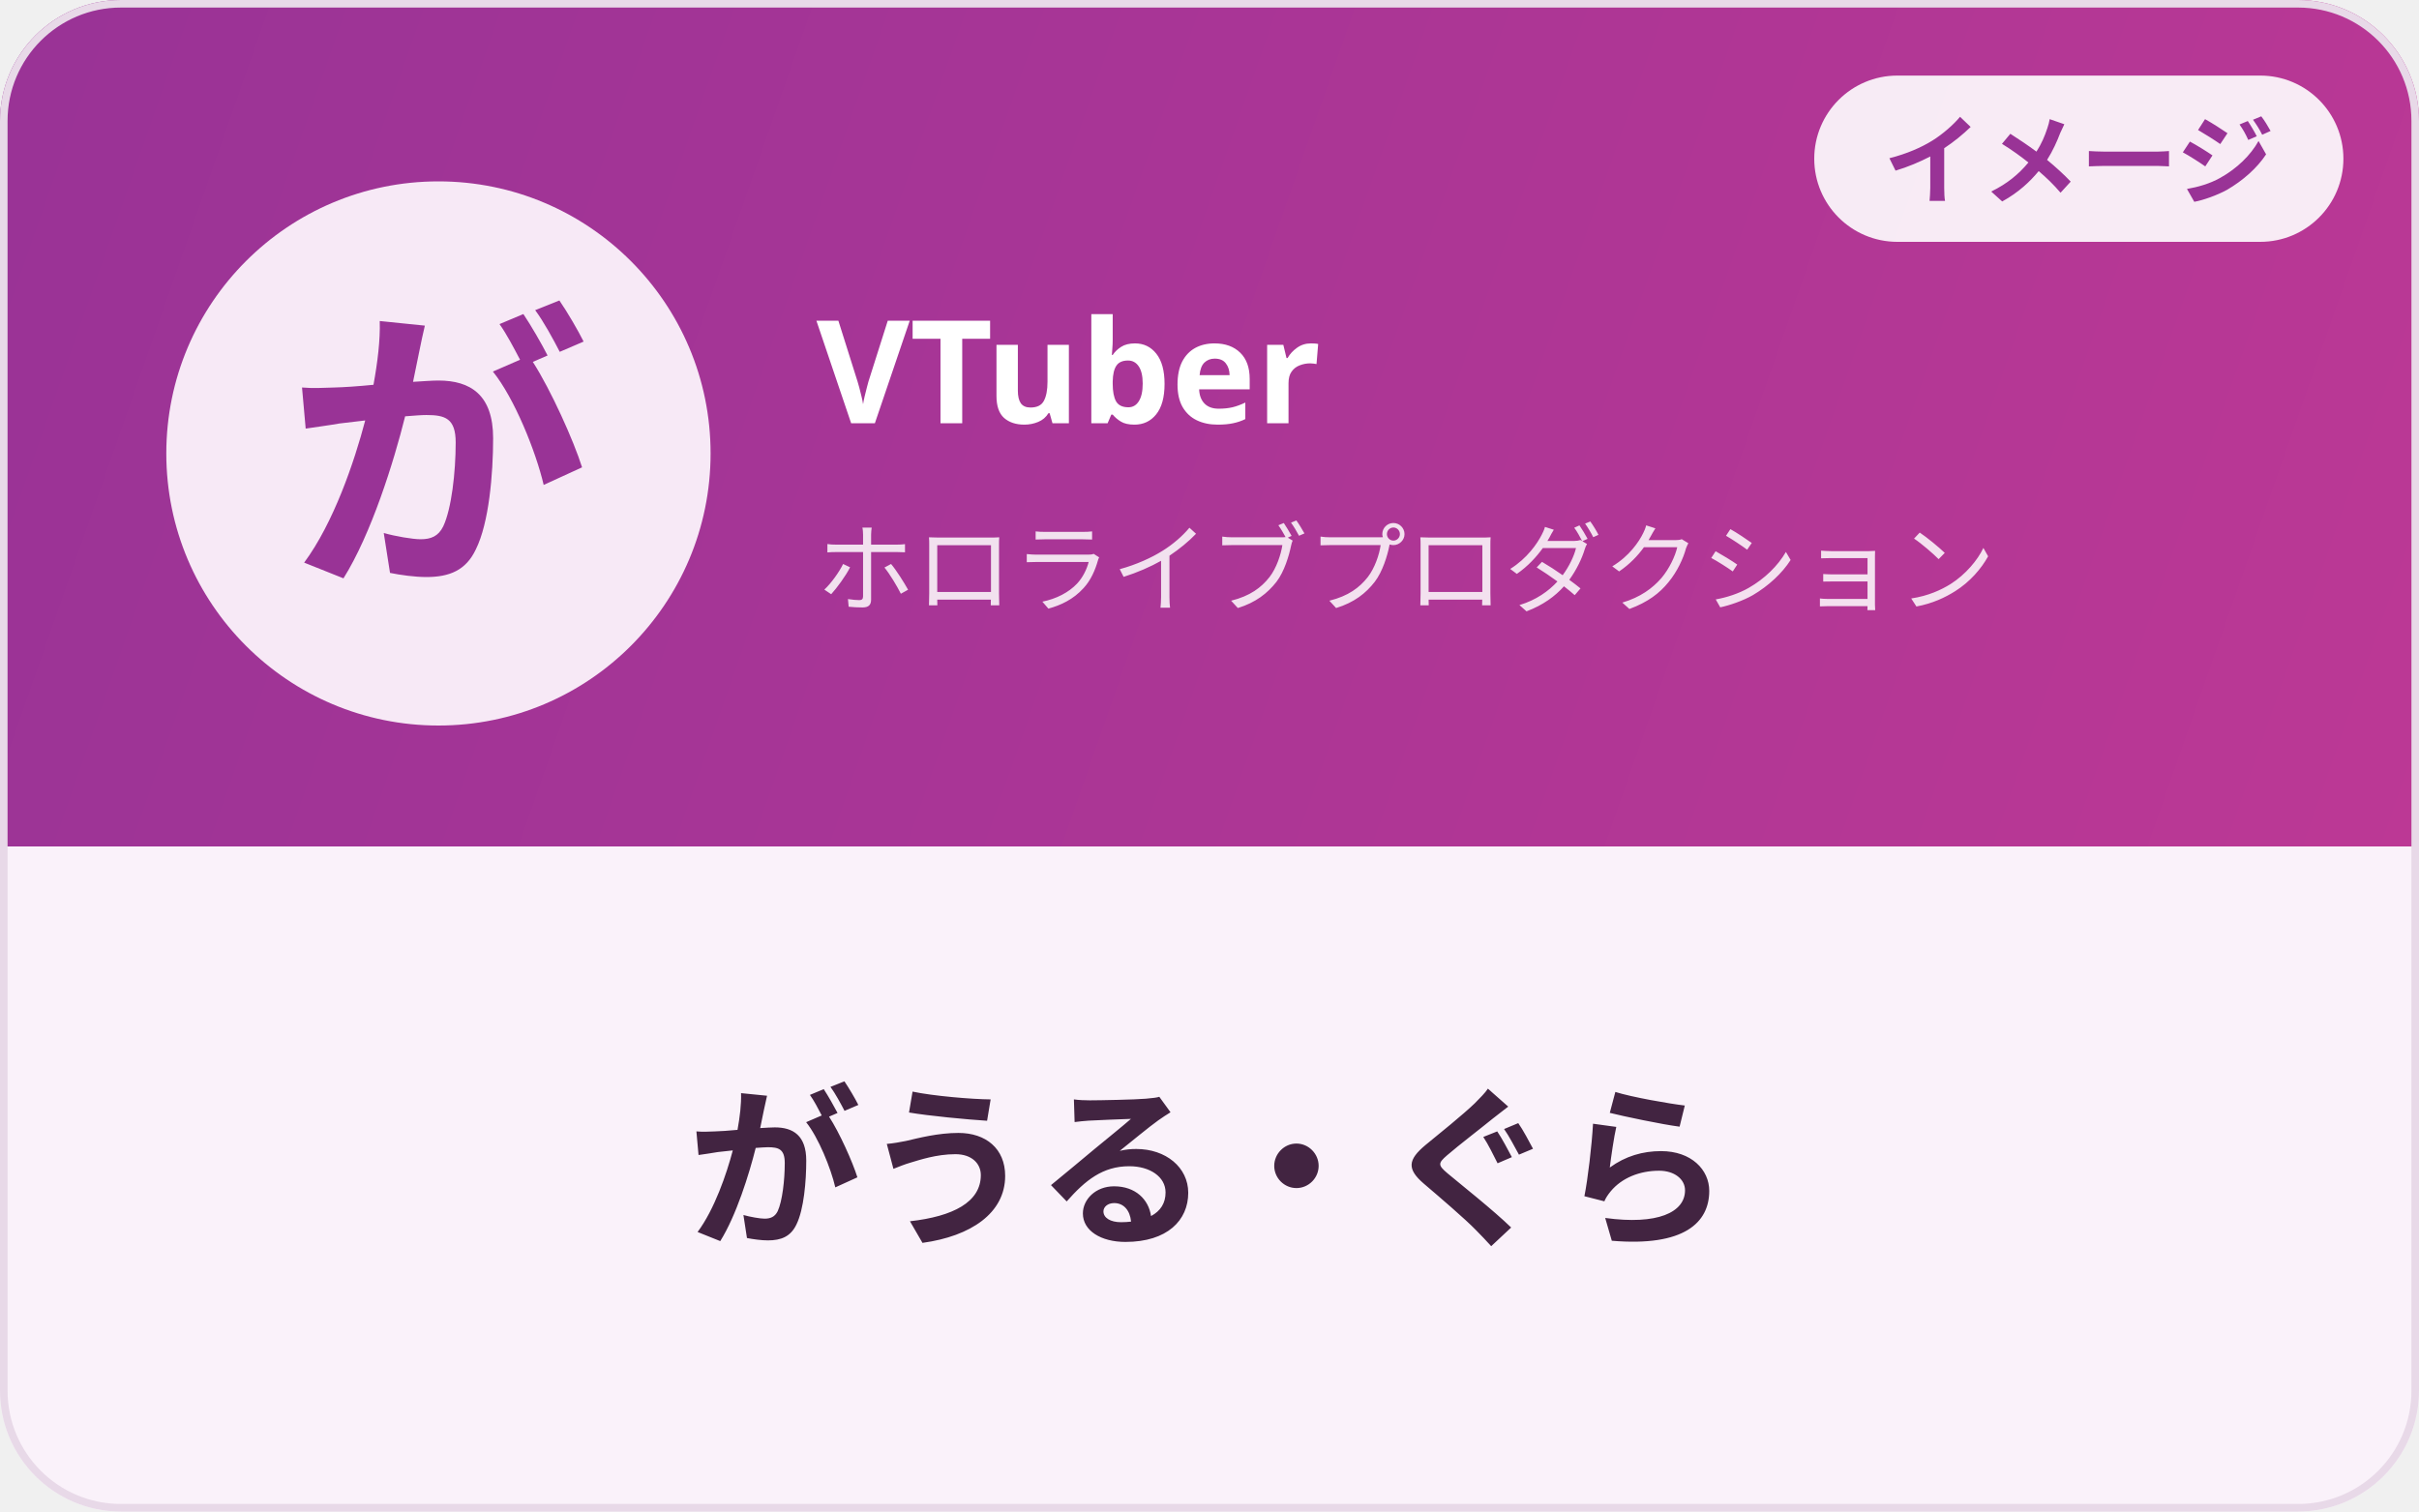
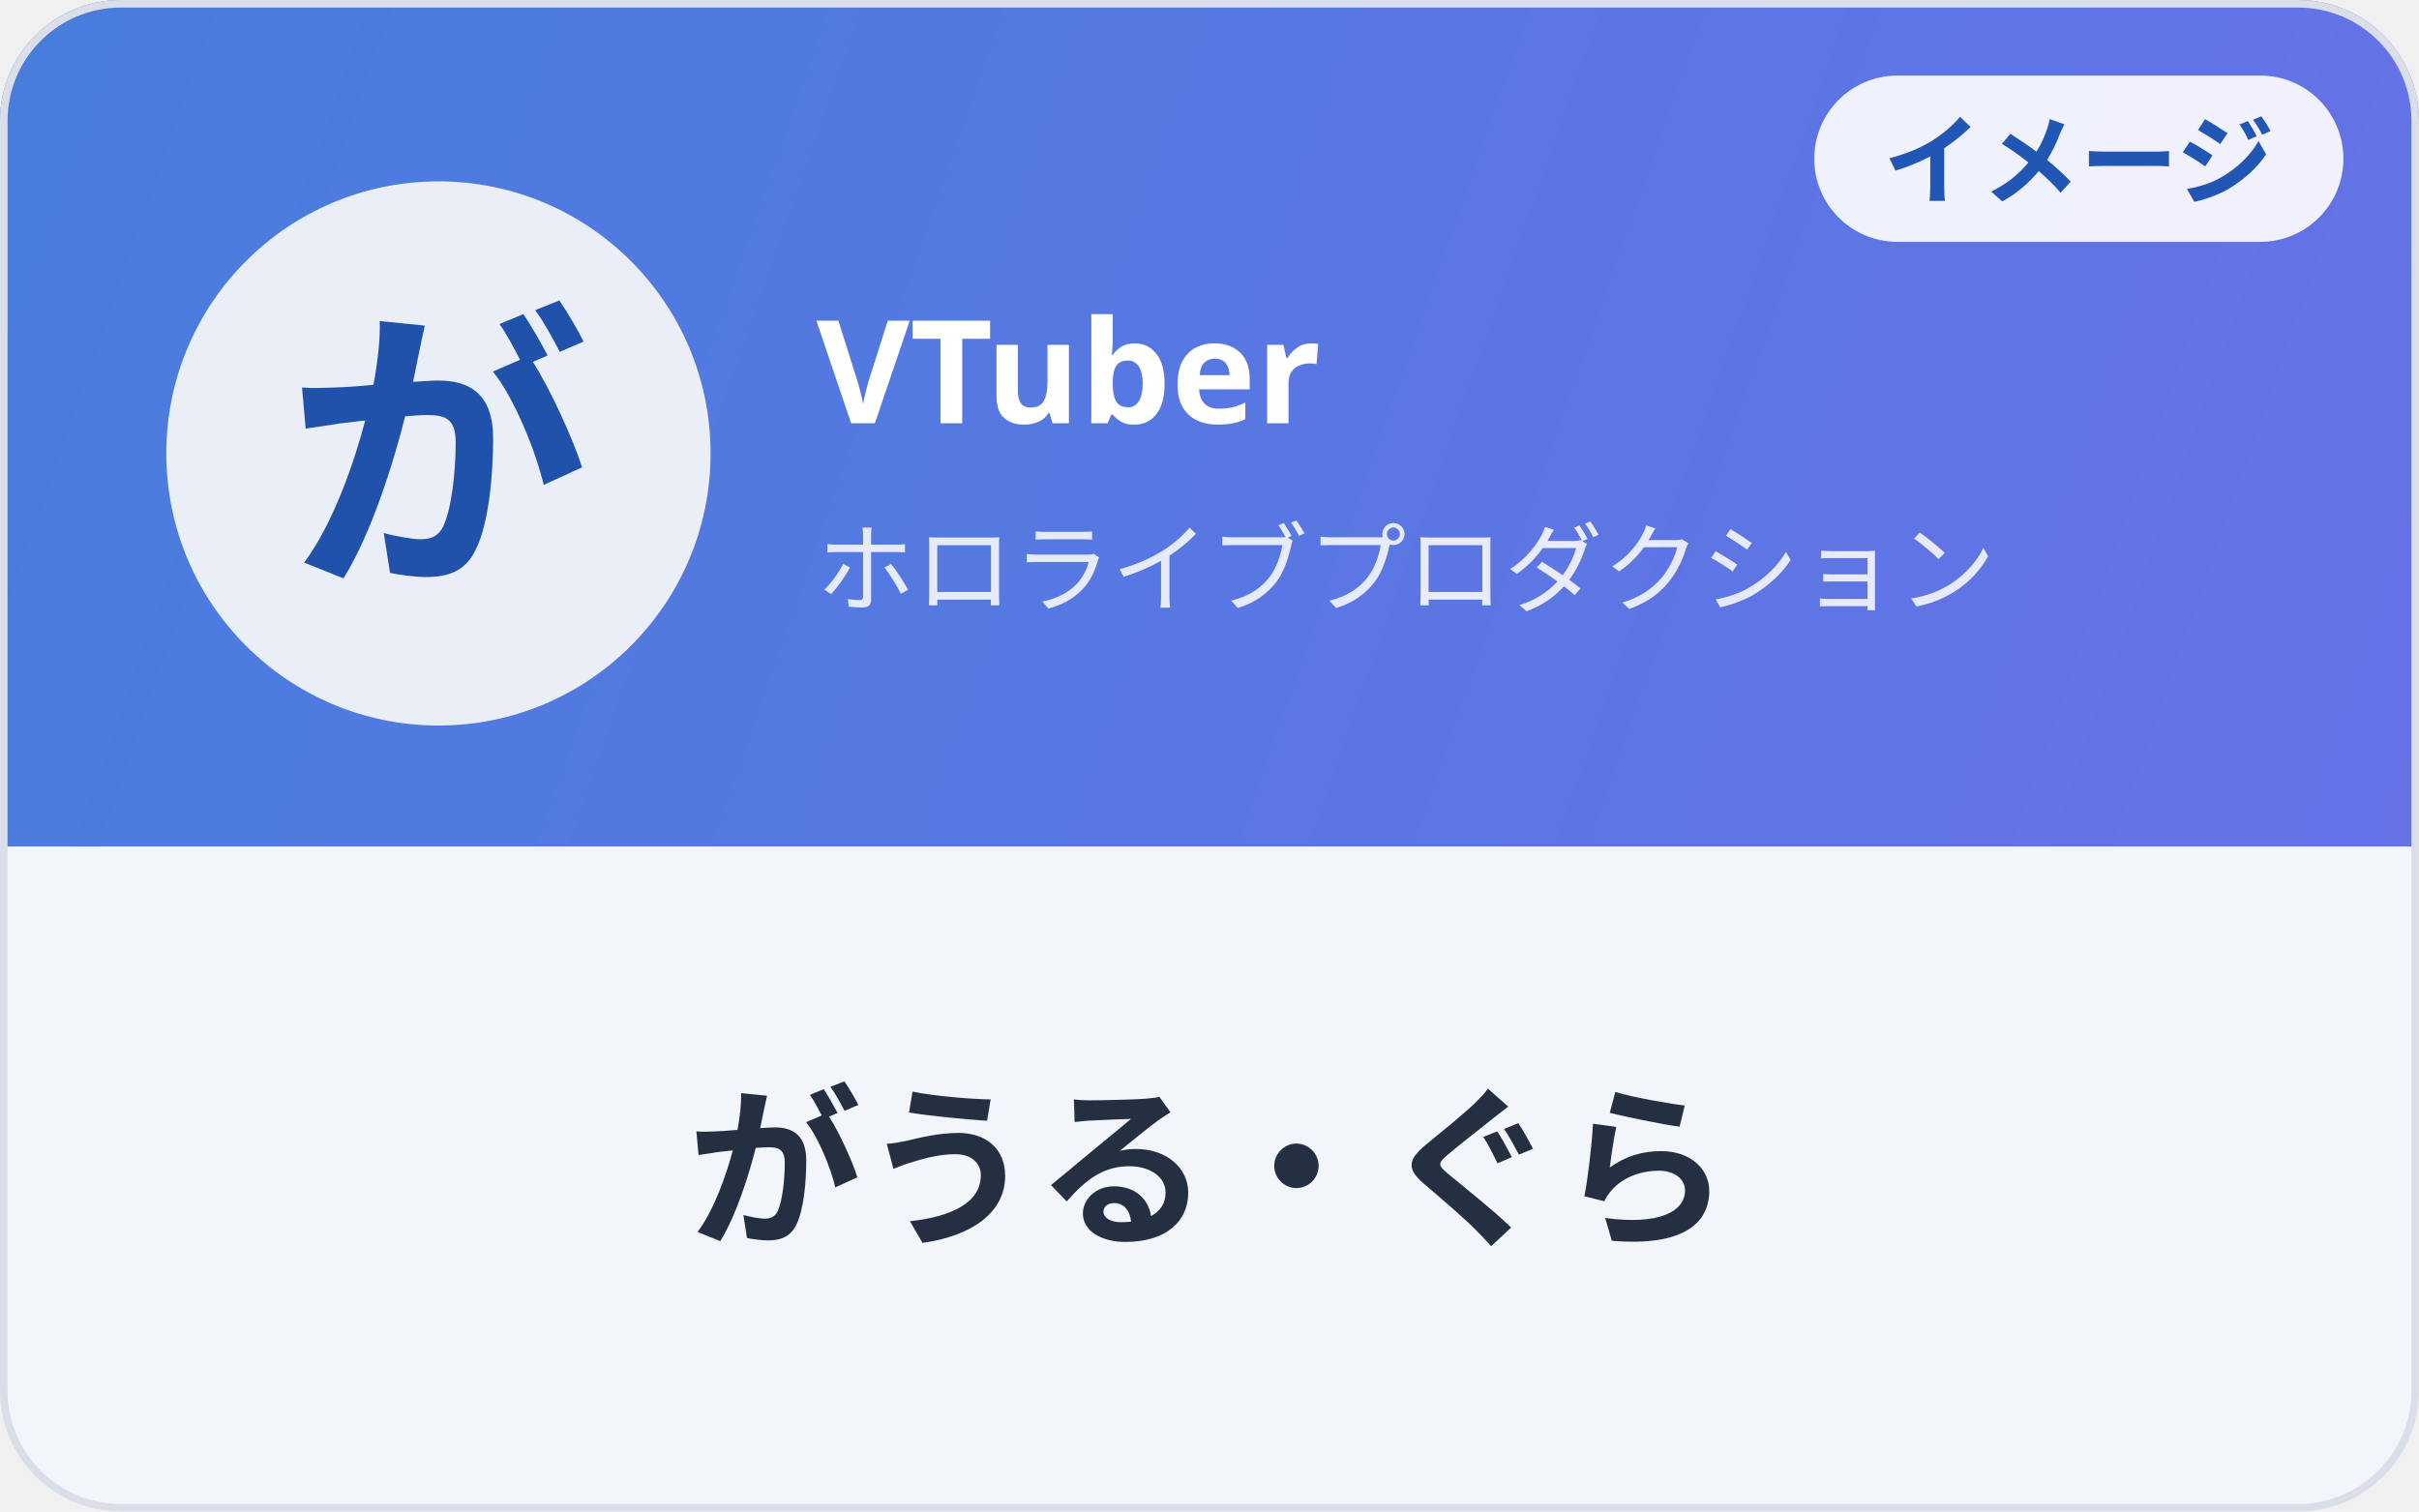
<svg xmlns="http://www.w3.org/2000/svg" viewBox="0 0 320 200" width="320" height="200" role="img" aria-label="がうる・ぐらのイメージ画像">
  <defs>
    <linearGradient id="ga9d15e9fbf" gradientUnits="userSpaceOnUse" x1="0" y1="0" x2="320" y2="112">
-       <stop offset="0" stop-color="#993396" />
-       <stop offset="1" stop-color="#bc3895" />
+       <stop offset="0" stop-color="#487ddd" />
+       <stop offset="1" stop-color="#6772e7" />
    </linearGradient>
    <clipPath id="ca9d15e9fbf">
      <rect x="0" y="0" width="320" height="200" rx="16" />
    </clipPath>
  </defs>
  <g clip-path="url(#ca9d15e9fbf)" font-family="'Hiragino Sans','Noto Sans JP','Yu Gothic',sans-serif">
-     <rect x="0" y="0" width="320" height="200" fill="#faf2fa" />
+     <rect x="0" y="0" width="320" height="200" fill="#f2f5fa" />
    <rect x="0" y="0" width="320" height="112" fill="url(#ga9d15e9fbf)" />
-     <circle cx="58" cy="60" r="36" fill="#f7e9f6" />
-     <text x="58" y="74.4" text-anchor="middle" font-size="40" font-weight="700" fill="#993396">が</text>
+     <circle cx="58" cy="60" r="36" fill="#e9eef7" />
+     <text x="58" y="74.4" text-anchor="middle" font-size="40" font-weight="700" fill="#2052ac">が</text>
    <text x="108" y="56" font-size="19" font-weight="700" fill="#ffffff">VTuber</text>
    <text x="108" y="80" font-size="13" fill="#ffffff" fill-opacity="0.85">ホロライブプロダクション</text>
    <rect x="240" y="10" width="70" height="22" rx="11" fill="#ffffff" fill-opacity="0.9" />
-     <text x="275" y="26" text-anchor="middle" font-size="13" font-weight="600" fill="#993396">イメージ</text>
-     <text x="160" y="163.0" text-anchor="middle" font-size="23" font-weight="700" fill="#422441">がうる・ぐら</text>
+     <text x="275" y="26" text-anchor="middle" font-size="13" font-weight="600" fill="#2256b5">イメージ</text>
+     <text x="160" y="163.0" text-anchor="middle" font-size="23" font-weight="700" fill="#242f42">がうる・ぐら</text>
  </g>
-   <rect x="0.5" y="0.5" width="319" height="199" rx="15.5" fill="none" stroke="#e8d9e8" />
+   <rect x="0.5" y="0.5" width="319" height="199" rx="15.5" fill="none" stroke="#d9dee8" />
</svg>
